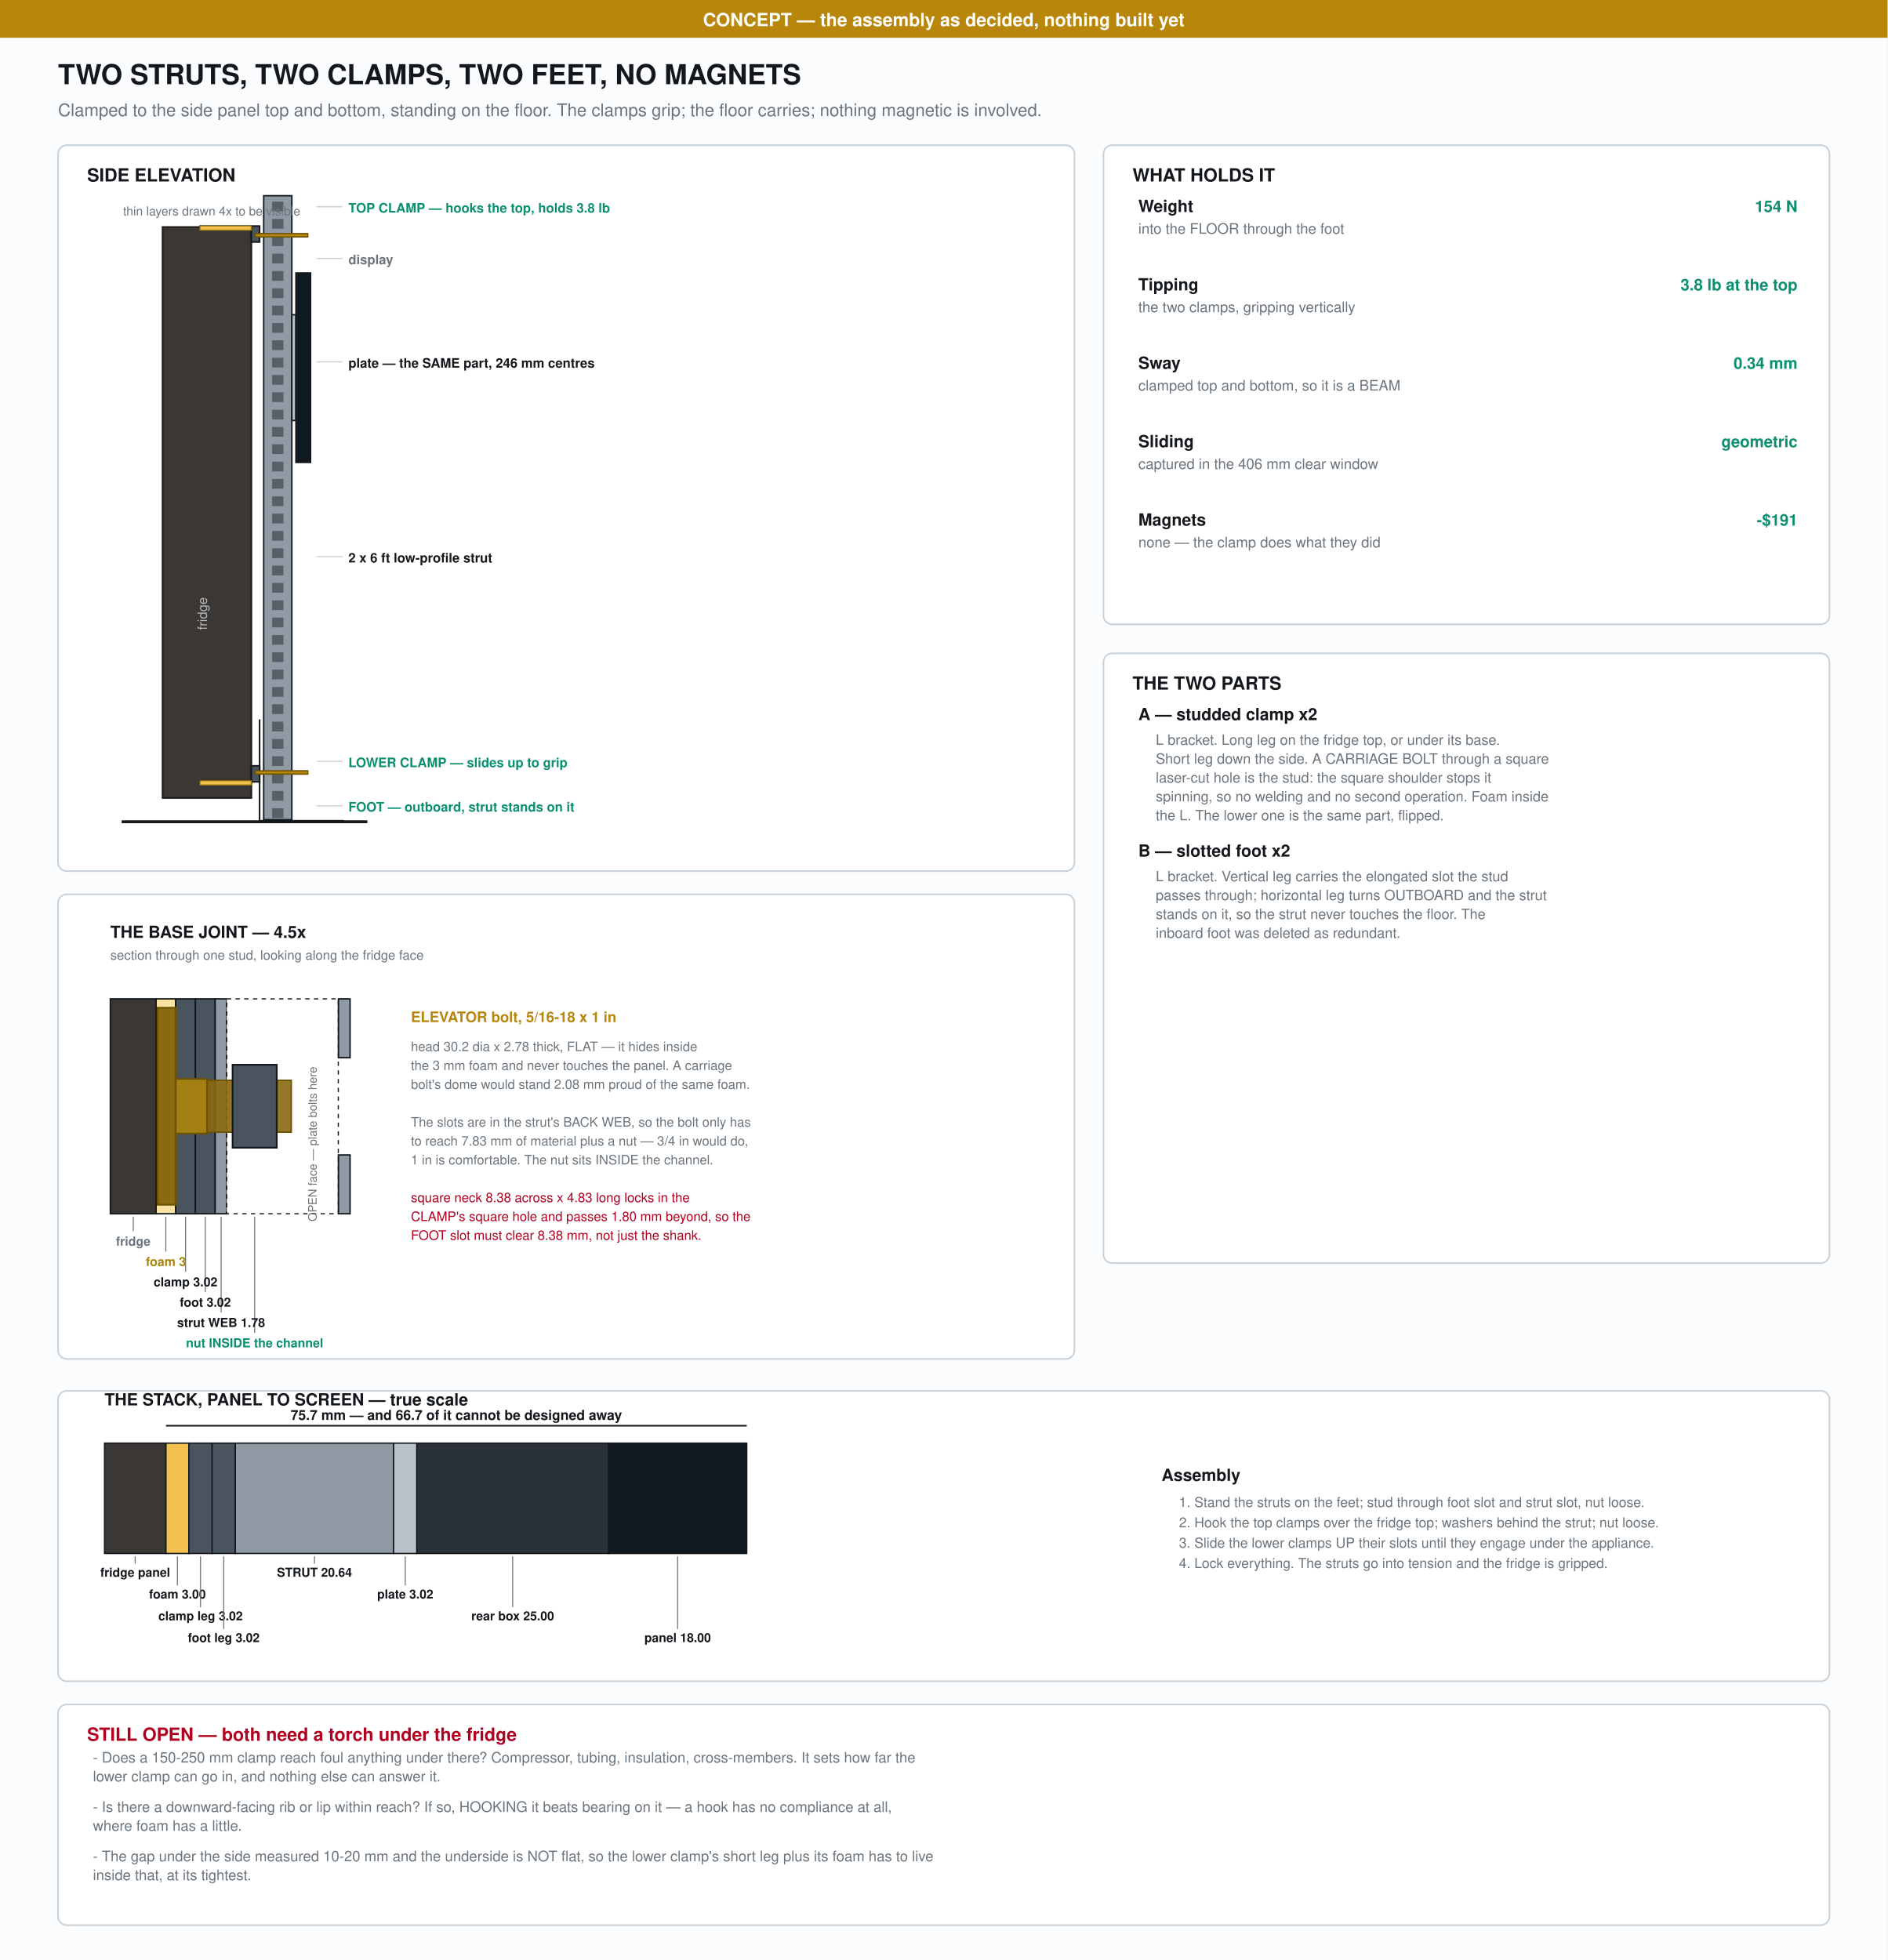
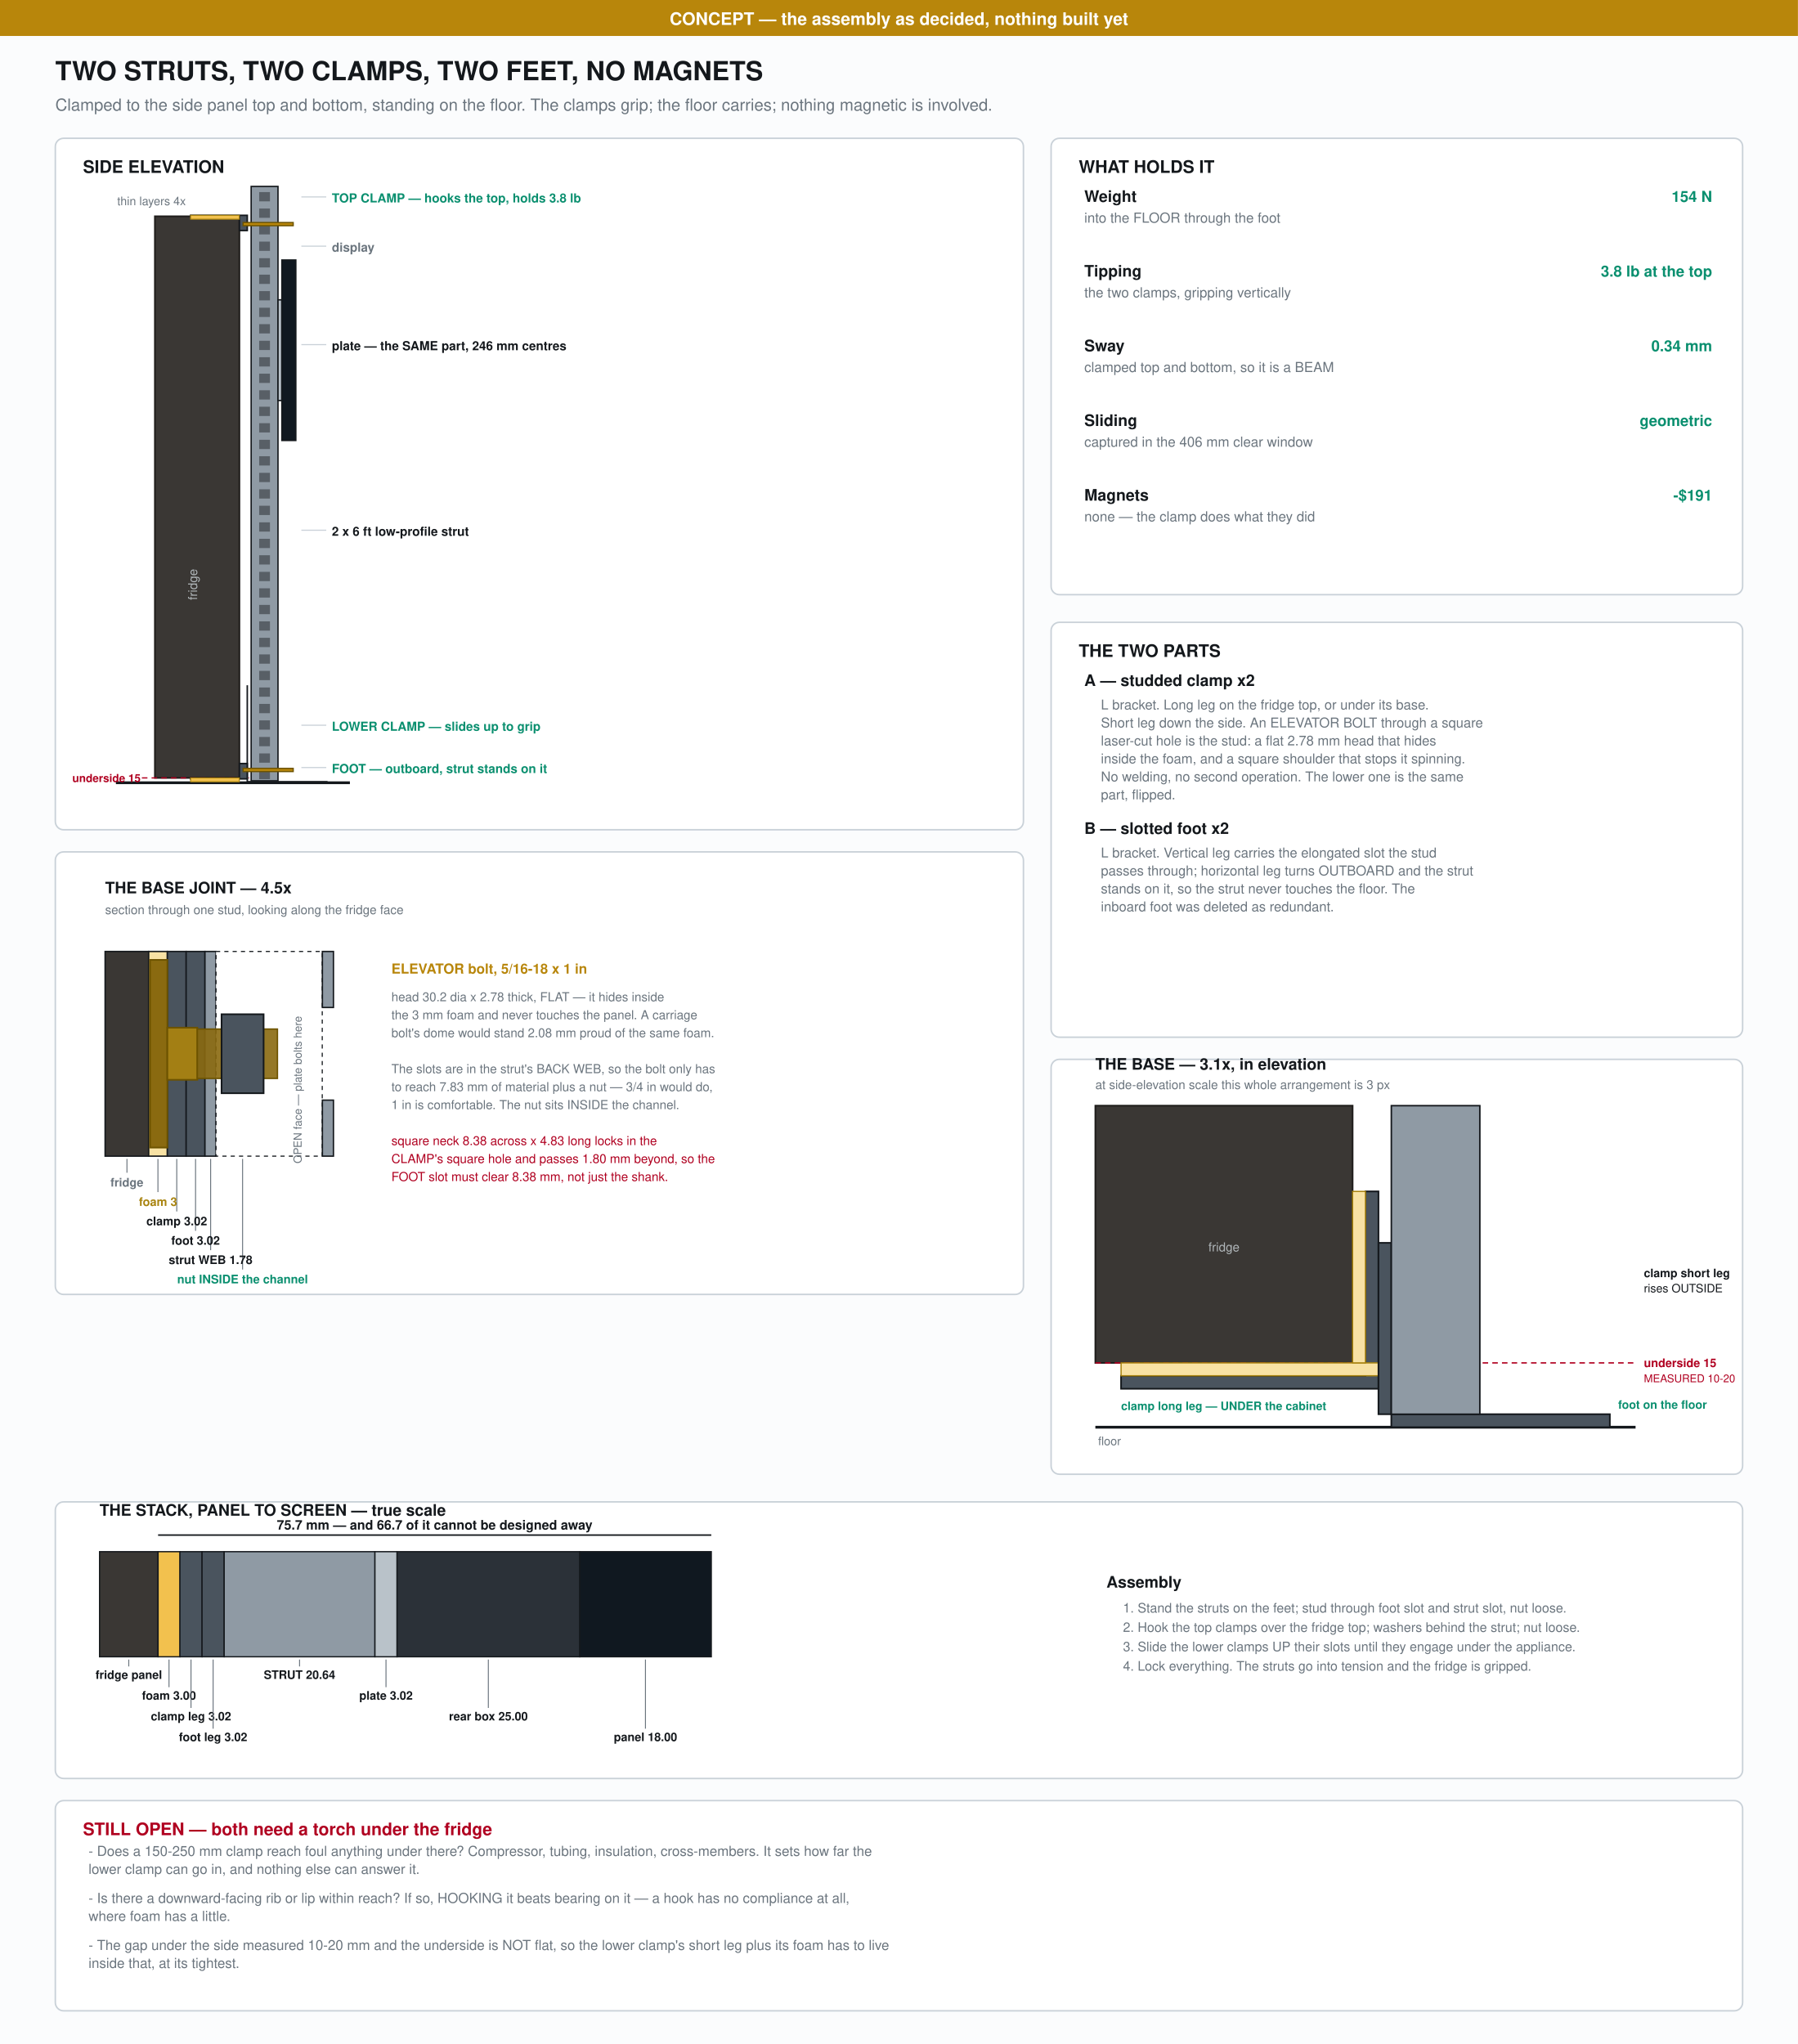
- <svg xmlns="http://www.w3.org/2000/svg" width="1300" height="1350" viewBox="0 0 1300 1350">
-   <rect width="1300" height="1350" fill="#fbfcfd" />
+ <svg xmlns="http://www.w3.org/2000/svg" width="1300" height="1478" viewBox="0 0 1300 1478">
+   <rect width="1300" height="1478" fill="#fbfcfd" />
  <rect width="1300" height="26" fill="#b8860b" />
  <text x="650.00" y="18.00" font-family="Helvetica,Arial,sans-serif" font-size="12.5" text-anchor="middle" fill="#fff" font-weight="bold">CONCEPT — the assembly as decided, nothing built yet</text>
  <text x="40.00" y="58.00" font-family="Helvetica,Arial,sans-serif" font-size="19" text-anchor="start" fill="#14181c" font-weight="bold">TWO STRUTS, TWO CLAMPS, TWO FEET, NO MAGNETS</text>
  <text x="40.00" y="80.00" font-family="Helvetica,Arial,sans-serif" font-size="12" text-anchor="start" fill="#6b757e" font-weight="normal">Clamped to the side panel top and bottom, standing on the floor. The clamps grip; the floor carries; nothing magnetic is involved.</text>
  <rect x="40.0" y="100.0" width="700.0" height="500.0" rx="6" fill="#fff" stroke="#c9d1d8" stroke-width="1.1" />
  <text x="60.00" y="125.00" font-family="Helvetica,Arial,sans-serif" font-size="12.5" text-anchor="start" fill="#14181c" font-weight="bold">SIDE ELEVATION</text>
  <line x1="83.8" y1="566.0" x2="253.0" y2="566.0" stroke="#14181c" stroke-width="2" />
-   <rect x="112.0" y="156.4" width="61.1" height="393.2" fill="#3a3734" stroke="#1f1d1b" stroke-width="1.2" />
+   <rect x="112.0" y="156.4" width="61.1" height="406.1" fill="#3a3734" stroke="#1f1d1b" stroke-width="1.2" />
+   <line x1="102.6" y1="562.5" x2="180.1" y2="562.5" stroke="#b00020" stroke-width="0.9" stroke-dasharray="4 3" />
+   <text x="101.66" y="565.48" font-family="Helvetica,Arial,sans-serif" font-size="8.0" text-anchor="end" fill="#b00020" font-weight="bold">underside 15</text>
  <text x="142.55" y="422.63" font-family="Helvetica,Arial,sans-serif" font-size="9" text-anchor="middle" fill="#b0b6b9" font-weight="normal" transform="rotate(-90.0 142.55 422.63)">fridge</text>
  <rect x="181.6" y="134.8" width="19.4" height="429.8" fill="#8f9aa4" stroke="#14181c" stroke-width="1" />
  <rect x="187.4" y="556.7" width="7.8" height="6.7" fill="#14181c" fill-opacity="0.45" />
  <rect x="187.4" y="544.8" width="7.8" height="6.7" fill="#14181c" fill-opacity="0.45" />
  <rect x="187.4" y="532.9" width="7.8" height="6.7" fill="#14181c" fill-opacity="0.45" />
  <rect x="187.4" y="520.9" width="7.8" height="6.7" fill="#14181c" fill-opacity="0.45" />
  <rect x="187.4" y="509.0" width="7.8" height="6.7" fill="#14181c" fill-opacity="0.45" />
  <rect x="187.4" y="497.1" width="7.8" height="6.7" fill="#14181c" fill-opacity="0.45" />
  <rect x="187.4" y="485.1" width="7.8" height="6.7" fill="#14181c" fill-opacity="0.45" />
  <rect x="187.4" y="473.2" width="7.8" height="6.7" fill="#14181c" fill-opacity="0.45" />
  <rect x="187.4" y="461.2" width="7.8" height="6.7" fill="#14181c" fill-opacity="0.45" />
  <rect x="187.4" y="449.3" width="7.8" height="6.7" fill="#14181c" fill-opacity="0.45" />
  <rect x="187.4" y="437.4" width="7.8" height="6.7" fill="#14181c" fill-opacity="0.45" />
  <rect x="187.4" y="425.4" width="7.8" height="6.7" fill="#14181c" fill-opacity="0.45" />
  <rect x="187.4" y="413.5" width="7.8" height="6.7" fill="#14181c" fill-opacity="0.45" />
  <rect x="187.4" y="401.5" width="7.8" height="6.7" fill="#14181c" fill-opacity="0.45" />
  <rect x="187.4" y="389.6" width="7.8" height="6.7" fill="#14181c" fill-opacity="0.45" />
  <rect x="187.4" y="377.7" width="7.8" height="6.7" fill="#14181c" fill-opacity="0.45" />
  <rect x="187.4" y="365.7" width="7.8" height="6.7" fill="#14181c" fill-opacity="0.45" />
  <rect x="187.4" y="353.8" width="7.8" height="6.7" fill="#14181c" fill-opacity="0.45" />
  <rect x="187.4" y="341.9" width="7.8" height="6.7" fill="#14181c" fill-opacity="0.45" />
  <rect x="187.4" y="329.9" width="7.8" height="6.7" fill="#14181c" fill-opacity="0.45" />
  <rect x="187.4" y="318.0" width="7.8" height="6.7" fill="#14181c" fill-opacity="0.45" />
  <rect x="187.4" y="306.0" width="7.8" height="6.7" fill="#14181c" fill-opacity="0.45" />
  <rect x="187.4" y="294.1" width="7.8" height="6.7" fill="#14181c" fill-opacity="0.45" />
  <rect x="187.4" y="282.2" width="7.8" height="6.7" fill="#14181c" fill-opacity="0.45" />
  <rect x="187.4" y="270.2" width="7.8" height="6.7" fill="#14181c" fill-opacity="0.45" />
  <rect x="187.4" y="258.3" width="7.8" height="6.7" fill="#14181c" fill-opacity="0.45" />
  <rect x="187.4" y="246.4" width="7.8" height="6.7" fill="#14181c" fill-opacity="0.45" />
  <rect x="187.4" y="234.4" width="7.8" height="6.7" fill="#14181c" fill-opacity="0.45" />
  <rect x="187.4" y="222.5" width="7.8" height="6.7" fill="#14181c" fill-opacity="0.45" />
  <rect x="187.4" y="210.5" width="7.8" height="6.7" fill="#14181c" fill-opacity="0.45" />
  <rect x="187.4" y="198.6" width="7.8" height="6.7" fill="#14181c" fill-opacity="0.45" />
  <rect x="187.4" y="186.7" width="7.8" height="6.7" fill="#14181c" fill-opacity="0.45" />
  <rect x="187.4" y="174.7" width="7.8" height="6.7" fill="#14181c" fill-opacity="0.45" />
  <rect x="187.4" y="162.8" width="7.8" height="6.7" fill="#14181c" fill-opacity="0.45" />
  <rect x="187.4" y="150.8" width="7.8" height="6.7" fill="#14181c" fill-opacity="0.45" />
  <rect x="187.4" y="138.9" width="7.8" height="6.7" fill="#14181c" fill-opacity="0.45" />
  <path d="M178.8 495.5 L178.8 565.3 L236.3 565.3 L236.3 566.0 L178.8 566.0 Z" fill="#4a545e" stroke="#14181c" stroke-width="1.1" />
  <path d="M173.1 156.4 L137.8 156.4 L137.8 155.7 L178.8 155.7 L178.8 166.7 L173.1 166.7 Z" fill="#4a545e" stroke="#14181c" stroke-width="1.1" />
  <rect x="137.8" y="155.7" width="35.2" height="2.8" fill="#f2c14e" stroke="#a8830f" stroke-width="0.7" />
  <rect x="175.8" y="160.9" width="36.2" height="2.3" fill="#b8860b" stroke="#6d5300" stroke-width="0.9" />
-   <path d="M173.1 537.8 L137.8 537.8 L137.8 538.5 L178.8 538.5 L178.8 527.5 L173.1 527.5 Z" fill="#4a545e" stroke="#14181c" stroke-width="1.1" />
-   <rect x="137.8" y="537.8" width="35.2" height="2.8" fill="#f2c14e" stroke="#a8830f" stroke-width="0.7" />
-   <rect x="175.8" y="530.9" width="36.2" height="2.3" fill="#b8860b" stroke="#6d5300" stroke-width="0.9" />
+   <path d="M173.1 562.5 L137.8 562.5 L137.8 563.2 L178.8 563.2 L178.8 552.1 L173.1 552.1 Z" fill="#4a545e" stroke="#14181c" stroke-width="1.1" />
+   <rect x="137.8" y="562.5" width="35.2" height="2.8" fill="#f2c14e" stroke="#a8830f" stroke-width="0.7" />
+   <rect x="175.8" y="555.6" width="36.2" height="2.3" fill="#b8860b" stroke="#6d5300" stroke-width="0.9" />
  <rect x="201.0" y="216.8" width="2.8" height="72.8" fill="#b9c2c9" stroke="#14181c" stroke-width="1" />
  <rect x="203.8" y="188.0" width="10.1" height="130.5" fill="#101820" stroke="#14181c" stroke-width="1" />
  <line x1="217.9" y1="142.4" x2="235.9" y2="142.4" stroke="#c9d1d8" stroke-width="0.8" />
  <line x1="217.9" y1="178.0" x2="235.9" y2="178.0" stroke="#c9d1d8" stroke-width="0.8" />
  <line x1="217.9" y1="249.2" x2="235.9" y2="249.2" stroke="#c9d1d8" stroke-width="0.8" />
  <line x1="217.9" y1="383.4" x2="235.9" y2="383.4" stroke="#c9d1d8" stroke-width="0.8" />
  <line x1="217.9" y1="524.4" x2="235.9" y2="524.4" stroke="#c9d1d8" stroke-width="0.8" />
  <line x1="217.9" y1="555.0" x2="235.9" y2="555.0" stroke="#c9d1d8" stroke-width="0.8" />
  <text x="239.95" y="146.38" font-family="Helvetica,Arial,sans-serif" font-size="9.0" text-anchor="start" fill="#0a8f6f" font-weight="bold">TOP CLAMP — hooks the top, holds 3.8 lb</text>
  <text x="239.95" y="181.98" font-family="Helvetica,Arial,sans-serif" font-size="9.0" text-anchor="start" fill="#6b757e" font-weight="bold">display</text>
  <text x="239.95" y="253.22" font-family="Helvetica,Arial,sans-serif" font-size="9.0" text-anchor="start" fill="#14181c" font-weight="bold">plate — the SAME part, 246 mm centres</text>
  <text x="239.95" y="387.40" font-family="Helvetica,Arial,sans-serif" font-size="9.0" text-anchor="start" fill="#14181c" font-weight="bold">2 x 6 ft low-profile strut</text>
  <text x="239.95" y="528.40" font-family="Helvetica,Arial,sans-serif" font-size="9.0" text-anchor="start" fill="#0a8f6f" font-weight="bold">LOWER CLAMP — slides up to grip</text>
  <text x="239.95" y="558.95" font-family="Helvetica,Arial,sans-serif" font-size="9.0" text-anchor="start" fill="#0a8f6f" font-weight="bold">FOOT — outboard, strut stands on it</text>
-   <text x="84.74" y="148.38" font-family="Helvetica,Arial,sans-serif" font-size="8.5" text-anchor="start" fill="#6b757e" font-weight="normal">thin layers drawn 4x to be visible</text>
+   <text x="84.74" y="148.38" font-family="Helvetica,Arial,sans-serif" font-size="8.5" text-anchor="start" fill="#6b757e" font-weight="normal">thin layers 4x</text>
  <rect x="760.0" y="100.0" width="500.0" height="330.0" rx="6" fill="#fff" stroke="#c9d1d8" stroke-width="1.1" />
  <text x="780.00" y="125.00" font-family="Helvetica,Arial,sans-serif" font-size="12.5" text-anchor="start" fill="#14181c" font-weight="bold">WHAT HOLDS IT</text>
  <text x="784.00" y="146.00" font-family="Helvetica,Arial,sans-serif" font-size="11.5" text-anchor="start" fill="#14181c" font-weight="bold">Weight</text>
  <text x="784.00" y="161.00" font-family="Helvetica,Arial,sans-serif" font-size="10" text-anchor="start" fill="#6b757e" font-weight="normal">into the FLOOR through the foot</text>
  <text x="1238.00" y="146.00" font-family="Helvetica,Arial,sans-serif" font-size="11" text-anchor="end" fill="#0a8f6f" font-weight="bold">154 N</text>
  <text x="784.00" y="200.00" font-family="Helvetica,Arial,sans-serif" font-size="11.5" text-anchor="start" fill="#14181c" font-weight="bold">Tipping</text>
  <text x="784.00" y="215.00" font-family="Helvetica,Arial,sans-serif" font-size="10" text-anchor="start" fill="#6b757e" font-weight="normal">the two clamps, gripping vertically</text>
  <text x="1238.00" y="200.00" font-family="Helvetica,Arial,sans-serif" font-size="11" text-anchor="end" fill="#0a8f6f" font-weight="bold">3.8 lb at the top</text>
  <text x="784.00" y="254.00" font-family="Helvetica,Arial,sans-serif" font-size="11.5" text-anchor="start" fill="#14181c" font-weight="bold">Sway</text>
  <text x="784.00" y="269.00" font-family="Helvetica,Arial,sans-serif" font-size="10" text-anchor="start" fill="#6b757e" font-weight="normal">clamped top and bottom, so it is a BEAM</text>
  <text x="1238.00" y="254.00" font-family="Helvetica,Arial,sans-serif" font-size="11" text-anchor="end" fill="#0a8f6f" font-weight="bold">0.34 mm</text>
  <text x="784.00" y="308.00" font-family="Helvetica,Arial,sans-serif" font-size="11.5" text-anchor="start" fill="#14181c" font-weight="bold">Sliding</text>
  <text x="784.00" y="323.00" font-family="Helvetica,Arial,sans-serif" font-size="10" text-anchor="start" fill="#6b757e" font-weight="normal">captured in the 406 mm clear window</text>
  <text x="1238.00" y="308.00" font-family="Helvetica,Arial,sans-serif" font-size="11" text-anchor="end" fill="#0a8f6f" font-weight="bold">geometric</text>
  <text x="784.00" y="362.00" font-family="Helvetica,Arial,sans-serif" font-size="11.5" text-anchor="start" fill="#14181c" font-weight="bold">Magnets</text>
  <text x="784.00" y="377.00" font-family="Helvetica,Arial,sans-serif" font-size="10" text-anchor="start" fill="#6b757e" font-weight="normal">none — the clamp does what they did</text>
  <text x="1238.00" y="362.00" font-family="Helvetica,Arial,sans-serif" font-size="11" text-anchor="end" fill="#0a8f6f" font-weight="bold">-$191</text>
-   <rect x="760.0" y="450.0" width="500.0" height="420.0" rx="6" fill="#fff" stroke="#c9d1d8" stroke-width="1.1" />
+   <rect x="760.0" y="450.0" width="500.0" height="300.0" rx="6" fill="#fff" stroke="#c9d1d8" stroke-width="1.1" />
  <text x="780.00" y="475.00" font-family="Helvetica,Arial,sans-serif" font-size="12.5" text-anchor="start" fill="#14181c" font-weight="bold">THE TWO PARTS</text>
+   <rect x="760.0" y="766.0" width="500.0" height="300.0" rx="6" fill="#fff" stroke="#c9d1d8" stroke-width="1.1" />
+   <text x="780.00" y="791.00" font-family="Helvetica,Arial,sans-serif" font-size="12.5" text-anchor="start" fill="#14181c" font-weight="bold" />
+   <text x="792.00" y="773.50" font-family="Helvetica,Arial,sans-serif" font-size="11.5" text-anchor="start" fill="#14181c" font-weight="bold">THE BASE — 3.1x, in elevation</text>
+   <text x="792.00" y="787.50" font-family="Helvetica,Arial,sans-serif" font-size="9" text-anchor="start" fill="#6b757e" font-weight="normal">at side-elevation scale this whole arrangement is 3 px</text>
+   <line x1="792.0" y1="1032.0" x2="1182.6" y2="1032.0" stroke="#14181c" stroke-width="2" />
+   <text x="794.00" y="1045.00" font-family="Helvetica,Arial,sans-serif" font-size="8.5" text-anchor="start" fill="#6b757e" font-weight="normal">floor</text>
+   <rect x="792.0" y="799.5" width="186.0" height="186.0" fill="#3a3734" stroke="#1f1d1b" stroke-width="1.2" />
+   <text x="885.00" y="904.90" font-family="Helvetica,Arial,sans-serif" font-size="9" text-anchor="middle" fill="#b0b6b9" font-weight="normal">fridge</text>
+   <line x1="792.0" y1="985.5" x2="1182.6" y2="985.5" stroke="#b00020" stroke-width="1" stroke-dasharray="4 3" />
+   <path d="M996.7 861.5 L996.7 1004.2 L810.6 1004.2 L810.6 994.8 L987.3 994.8 L987.3 861.5 Z" fill="#4a545e" stroke="#14181c" stroke-width="1.2" />
+   <rect x="810.6" y="985.5" width="186.1" height="9.3" fill="#f8e2a4" stroke="#a8830f" stroke-width="0.9" />
+   <rect x="978.0" y="861.5" width="9.3" height="124.0" fill="#f8e2a4" stroke="#a8830f" stroke-width="0.9" />
+   <path d="M996.7 898.7 L996.7 1022.6 L1164.0 1022.6 L1164.0 1032.0 L996.7 1032.0 L1006.0 1032.0 L1006.0 898.7 Z" fill="#4a545e" stroke="#14181c" stroke-width="1.2" />
+   <rect x="1006.0" y="799.5" width="64.0" height="223.1" fill="#8f9aa4" stroke="#14181c" stroke-width="1.1" />
+   <text x="1188.60" y="988.50" font-family="Helvetica,Arial,sans-serif" font-size="8.5" text-anchor="start" fill="#b00020" font-weight="bold">underside 15</text>
+   <text x="1188.60" y="999.50" font-family="Helvetica,Arial,sans-serif" font-size="7.8" text-anchor="start" fill="#b00020" font-weight="normal">MEASURED 10-20</text>
+   <text x="810.60" y="1019.60" font-family="Helvetica,Arial,sans-serif" font-size="8.4" text-anchor="start" fill="#0a8f6f" font-weight="bold">clamp long leg — UNDER the cabinet</text>
+   <text x="1188.60" y="923.50" font-family="Helvetica,Arial,sans-serif" font-size="8.4" text-anchor="start" fill="#14181c" font-weight="bold">clamp short leg</text>
+   <text x="1188.60" y="934.50" font-family="Helvetica,Arial,sans-serif" font-size="8.4" text-anchor="start" fill="#14181c" font-weight="normal">rises OUTSIDE</text>
+   <text x="1170.00" y="1018.63" font-family="Helvetica,Arial,sans-serif" font-size="8.4" text-anchor="start" fill="#0a8f6f" font-weight="bold">foot on the floor</text>
  <text x="784.00" y="496.00" font-family="Helvetica,Arial,sans-serif" font-size="11.5" text-anchor="start" fill="#14181c" font-weight="bold">A — studded clamp  x2</text>
  <text x="796.00" y="513.00" font-family="Helvetica,Arial,sans-serif" font-size="9.8" text-anchor="start" fill="#6b757e" font-weight="normal">L bracket. Long leg on the fridge top, or under its base.</text>
-   <text x="796.00" y="526.00" font-family="Helvetica,Arial,sans-serif" font-size="9.8" text-anchor="start" fill="#6b757e" font-weight="normal">Short leg down the side. A CARRIAGE BOLT through a square</text>
-   <text x="796.00" y="539.00" font-family="Helvetica,Arial,sans-serif" font-size="9.8" text-anchor="start" fill="#6b757e" font-weight="normal">laser-cut hole is the stud: the square shoulder stops it</text>
-   <text x="796.00" y="552.00" font-family="Helvetica,Arial,sans-serif" font-size="9.8" text-anchor="start" fill="#6b757e" font-weight="normal">spinning, so no welding and no second operation. Foam inside</text>
-   <text x="796.00" y="565.00" font-family="Helvetica,Arial,sans-serif" font-size="9.8" text-anchor="start" fill="#6b757e" font-weight="normal">the L. The lower one is the same part, flipped.</text>
-   <text x="784.00" y="590.00" font-family="Helvetica,Arial,sans-serif" font-size="11.5" text-anchor="start" fill="#14181c" font-weight="bold">B — slotted foot  x2</text>
-   <text x="796.00" y="607.00" font-family="Helvetica,Arial,sans-serif" font-size="9.8" text-anchor="start" fill="#6b757e" font-weight="normal">L bracket. Vertical leg carries the elongated slot the stud</text>
-   <text x="796.00" y="620.00" font-family="Helvetica,Arial,sans-serif" font-size="9.8" text-anchor="start" fill="#6b757e" font-weight="normal">passes through; horizontal leg turns OUTBOARD and the strut</text>
-   <text x="796.00" y="633.00" font-family="Helvetica,Arial,sans-serif" font-size="9.8" text-anchor="start" fill="#6b757e" font-weight="normal">stands on it, so the strut never touches the floor. The</text>
-   <text x="796.00" y="646.00" font-family="Helvetica,Arial,sans-serif" font-size="9.8" text-anchor="start" fill="#6b757e" font-weight="normal">inboard foot was deleted as redundant.</text>
+   <text x="796.00" y="526.00" font-family="Helvetica,Arial,sans-serif" font-size="9.8" text-anchor="start" fill="#6b757e" font-weight="normal">Short leg down the side. An ELEVATOR BOLT through a square</text>
+   <text x="796.00" y="539.00" font-family="Helvetica,Arial,sans-serif" font-size="9.8" text-anchor="start" fill="#6b757e" font-weight="normal">laser-cut hole is the stud: a flat 2.78 mm head that hides</text>
+   <text x="796.00" y="552.00" font-family="Helvetica,Arial,sans-serif" font-size="9.8" text-anchor="start" fill="#6b757e" font-weight="normal">inside the foam, and a square shoulder that stops it spinning.</text>
+   <text x="796.00" y="565.00" font-family="Helvetica,Arial,sans-serif" font-size="9.8" text-anchor="start" fill="#6b757e" font-weight="normal">No welding, no second operation. The lower one is the same</text>
+   <text x="796.00" y="578.00" font-family="Helvetica,Arial,sans-serif" font-size="9.8" text-anchor="start" fill="#6b757e" font-weight="normal">part, flipped.</text>
+   <text x="784.00" y="603.00" font-family="Helvetica,Arial,sans-serif" font-size="11.5" text-anchor="start" fill="#14181c" font-weight="bold">B — slotted foot  x2</text>
+   <text x="796.00" y="620.00" font-family="Helvetica,Arial,sans-serif" font-size="9.8" text-anchor="start" fill="#6b757e" font-weight="normal">L bracket. Vertical leg carries the elongated slot the stud</text>
+   <text x="796.00" y="633.00" font-family="Helvetica,Arial,sans-serif" font-size="9.8" text-anchor="start" fill="#6b757e" font-weight="normal">passes through; horizontal leg turns OUTBOARD and the strut</text>
+   <text x="796.00" y="646.00" font-family="Helvetica,Arial,sans-serif" font-size="9.8" text-anchor="start" fill="#6b757e" font-weight="normal">stands on it, so the strut never touches the floor. The</text>
+   <text x="796.00" y="659.00" font-family="Helvetica,Arial,sans-serif" font-size="9.8" text-anchor="start" fill="#6b757e" font-weight="normal">inboard foot was deleted as redundant.</text>
  <rect x="40.0" y="616.0" width="700.0" height="320.0" rx="6" fill="#fff" stroke="#c9d1d8" stroke-width="1.1" />
  <text x="60.00" y="641.00" font-family="Helvetica,Arial,sans-serif" font-size="12.5" text-anchor="start" fill="#14181c" font-weight="bold" />
  <text x="76.00" y="646.00" font-family="Helvetica,Arial,sans-serif" font-size="11.5" text-anchor="start" fill="#14181c" font-weight="bold">THE BASE JOINT — 4.5x</text>
  <text x="76.00" y="661.00" font-family="Helvetica,Arial,sans-serif" font-size="9" text-anchor="start" fill="#6b757e" font-weight="normal">section through one stud, looking along the fridge face</text>
  <rect x="76.0" y="688.0" width="31.5" height="148.0" fill="#3a3734" stroke="#14181c" stroke-width="1" />
  <rect x="107.5" y="688.0" width="13.5" height="148.0" fill="#f8e2a4" stroke="#14181c" stroke-width="1" />
  <rect x="121.0" y="688.0" width="13.6" height="148.0" fill="#4a545e" stroke="#14181c" stroke-width="1" />
  <rect x="134.6" y="688.0" width="13.6" height="148.0" fill="#4a545e" stroke="#14181c" stroke-width="1" />
  <rect x="148.2" y="688.0" width="8.0" height="148.0" fill="#8f9aa4" stroke="#14181c" stroke-width="1" />
  <rect x="156.2" y="688.0" width="76.8" height="148.0" fill="#fff" stroke="#14181c" stroke-width="0.8" stroke-dasharray="3 3" />
  <rect x="233.1" y="688.0" width="8.0" height="40.5" fill="#8f9aa4" stroke="#14181c" stroke-width="1" />
  <rect x="233.1" y="795.5" width="8.0" height="40.5" fill="#8f9aa4" stroke="#14181c" stroke-width="1" />
  <text x="218.06" y="788.00" font-family="Helvetica,Arial,sans-serif" font-size="8.0" text-anchor="middle" fill="#6b757e" font-weight="normal" transform="rotate(-90.0 218.06 788.00)">OPEN face — plate bolts here</text>
  <rect x="108.5" y="694.1" width="12.5" height="135.7" fill="#8a6a10" stroke="#6d5300" stroke-width="1.2" />
  <rect x="121.0" y="743.1" width="21.7" height="37.7" fill="#a37f14" stroke="#6d5300" stroke-width="1.2" />
  <rect x="142.7" y="744.1" width="57.9" height="35.7" fill="#8a6a10" fill-opacity="0.9" stroke="#6d5300" stroke-width="1" />
  <rect x="160.2" y="733.4" width="30.4" height="57.1" fill="#4a545e" stroke="#14181c" stroke-width="1.2" />
  <line x1="91.8" y1="838.0" x2="91.8" y2="848.0" stroke="#6b757e" stroke-width="0.7" />
  <line x1="114.2" y1="838.0" x2="114.2" y2="862.0" stroke="#6b757e" stroke-width="0.7" />
  <line x1="127.8" y1="838.0" x2="127.8" y2="876.0" stroke="#6b757e" stroke-width="0.7" />
  <line x1="141.4" y1="838.0" x2="141.4" y2="890.0" stroke="#6b757e" stroke-width="0.7" />
  <line x1="152.3" y1="838.0" x2="152.3" y2="904.0" stroke="#6b757e" stroke-width="0.7" />
  <line x1="175.4" y1="838.0" x2="175.4" y2="918.0" stroke="#6b757e" stroke-width="0.7" />
  <text x="91.75" y="858.00" font-family="Helvetica,Arial,sans-serif" font-size="8.6" text-anchor="middle" fill="#6b757e" font-weight="bold">fridge</text>
  <text x="114.25" y="872.00" font-family="Helvetica,Arial,sans-serif" font-size="8.6" text-anchor="middle" fill="#a8830f" font-weight="bold">foam 3</text>
  <text x="127.80" y="886.00" font-family="Helvetica,Arial,sans-serif" font-size="8.6" text-anchor="middle" fill="#14181c" font-weight="bold">clamp 3.02</text>
  <text x="141.40" y="900.00" font-family="Helvetica,Arial,sans-serif" font-size="8.6" text-anchor="middle" fill="#14181c" font-weight="bold">foot 3.02</text>
  <text x="152.25" y="914.00" font-family="Helvetica,Arial,sans-serif" font-size="8.6" text-anchor="middle" fill="#14181c" font-weight="bold">strut WEB 1.78</text>
  <text x="175.39" y="928.00" font-family="Helvetica,Arial,sans-serif" font-size="8.6" text-anchor="middle" fill="#0a8f6f" font-weight="bold">nut INSIDE the channel</text>
  <text x="283.00" y="704.00" font-family="Helvetica,Arial,sans-serif" font-size="10" text-anchor="start" fill="#b8860b" font-weight="bold">ELEVATOR bolt, 5/16-18 x 1 in</text>
  <text x="283.00" y="724.00" font-family="Helvetica,Arial,sans-serif" font-size="9" text-anchor="start" fill="#6b757e" font-weight="normal">head 30.2 dia x 2.78 thick, FLAT — it hides inside</text>
  <text x="283.00" y="737.00" font-family="Helvetica,Arial,sans-serif" font-size="9" text-anchor="start" fill="#6b757e" font-weight="normal">the 3 mm foam and never touches the panel. A carriage</text>
  <text x="283.00" y="750.00" font-family="Helvetica,Arial,sans-serif" font-size="9" text-anchor="start" fill="#6b757e" font-weight="normal">bolt's dome would stand 2.08 mm proud of the same foam.</text>
  <text x="283.00" y="763.00" font-family="Helvetica,Arial,sans-serif" font-size="9" text-anchor="start" fill="#6b757e" font-weight="normal" />
  <text x="283.00" y="776.00" font-family="Helvetica,Arial,sans-serif" font-size="9" text-anchor="start" fill="#6b757e" font-weight="normal">The slots are in the strut's BACK WEB, so the bolt only has</text>
  <text x="283.00" y="789.00" font-family="Helvetica,Arial,sans-serif" font-size="9" text-anchor="start" fill="#6b757e" font-weight="normal">to reach 7.83 mm of material plus a nut — 3/4 in would do,</text>
  <text x="283.00" y="802.00" font-family="Helvetica,Arial,sans-serif" font-size="9" text-anchor="start" fill="#6b757e" font-weight="normal">1 in is comfortable. The nut sits INSIDE the channel.</text>
  <text x="283.00" y="815.00" font-family="Helvetica,Arial,sans-serif" font-size="9" text-anchor="start" fill="#6b757e" font-weight="normal" />
  <text x="283.00" y="828.00" font-family="Helvetica,Arial,sans-serif" font-size="9" text-anchor="start" fill="#b00020" font-weight="normal">square neck 8.38 across x 4.83 long locks in the</text>
  <text x="283.00" y="841.00" font-family="Helvetica,Arial,sans-serif" font-size="9" text-anchor="start" fill="#b00020" font-weight="normal">CLAMP's square hole and passes 1.80 mm beyond, so the</text>
  <text x="283.00" y="854.00" font-family="Helvetica,Arial,sans-serif" font-size="9" text-anchor="start" fill="#b00020" font-weight="normal">FOOT slot must clear 8.38 mm, not just the shank.</text>
-   <rect x="40.0" y="958.0" width="1220.0" height="200.0" rx="6" fill="#fff" stroke="#c9d1d8" stroke-width="1.1" />
-   <text x="60.00" y="983.00" font-family="Helvetica,Arial,sans-serif" font-size="12.5" text-anchor="start" fill="#14181c" font-weight="bold" />
-   <text x="72.00" y="968.00" font-family="Helvetica,Arial,sans-serif" font-size="11.5" text-anchor="start" fill="#14181c" font-weight="bold">THE STACK, PANEL TO SCREEN — true scale</text>
-   <rect x="72.0" y="994.0" width="42.3" height="76" fill="#3a3734" stroke="#14181c" stroke-width="0.9" />
-   <line x1="93.1" y1="1072.0" x2="93.1" y2="1077.0" stroke="#6b757e" stroke-width="0.7" />
-   <text x="93.13" y="1086.00" font-family="Helvetica,Arial,sans-serif" font-size="8.5" text-anchor="middle" fill="#14181c" font-weight="bold">fridge panel</text>
-   <rect x="114.3" y="994.0" width="15.9" height="76" fill="#f2c14e" stroke="#14181c" stroke-width="0.9" />
-   <line x1="122.2" y1="1072.0" x2="122.2" y2="1092.0" stroke="#6b757e" stroke-width="0.7" />
-   <text x="122.19" y="1101.00" font-family="Helvetica,Arial,sans-serif" font-size="8.5" text-anchor="middle" fill="#14181c" font-weight="bold">foam 3.00</text>
-   <rect x="130.1" y="994.0" width="16.0" height="76" fill="#4a545e" stroke="#14181c" stroke-width="0.9" />
-   <line x1="138.1" y1="1072.0" x2="138.1" y2="1107.0" stroke="#6b757e" stroke-width="0.7" />
-   <text x="138.11" y="1116.00" font-family="Helvetica,Arial,sans-serif" font-size="8.5" text-anchor="middle" fill="#14181c" font-weight="bold">clamp leg 3.02</text>
-   <rect x="146.1" y="994.0" width="16.0" height="76" fill="#4a545e" stroke="#14181c" stroke-width="0.9" />
-   <line x1="154.1" y1="1072.0" x2="154.1" y2="1122.0" stroke="#6b757e" stroke-width="0.7" />
-   <text x="154.08" y="1131.00" font-family="Helvetica,Arial,sans-serif" font-size="8.5" text-anchor="middle" fill="#14181c" font-weight="bold">foot leg 3.02</text>
-   <rect x="162.1" y="994.0" width="109.0" height="76" fill="#8f9aa4" stroke="#14181c" stroke-width="0.9" />
-   <line x1="216.6" y1="1072.0" x2="216.6" y2="1077.0" stroke="#6b757e" stroke-width="0.7" />
-   <text x="216.58" y="1086.00" font-family="Helvetica,Arial,sans-serif" font-size="8.5" text-anchor="middle" fill="#14181c" font-weight="bold">STRUT 20.64</text>
-   <rect x="271.1" y="994.0" width="16.0" height="76" fill="#b9c2c9" stroke="#14181c" stroke-width="0.9" />
-   <line x1="279.1" y1="1072.0" x2="279.1" y2="1092.0" stroke="#6b757e" stroke-width="0.7" />
-   <text x="279.09" y="1101.00" font-family="Helvetica,Arial,sans-serif" font-size="8.5" text-anchor="middle" fill="#14181c" font-weight="bold">plate 3.02</text>
-   <rect x="287.1" y="994.0" width="132.1" height="76" fill="#2b3138" stroke="#14181c" stroke-width="0.9" />
-   <line x1="353.1" y1="1072.0" x2="353.1" y2="1107.0" stroke="#6b757e" stroke-width="0.7" />
-   <text x="353.12" y="1116.00" font-family="Helvetica,Arial,sans-serif" font-size="8.5" text-anchor="middle" fill="#14181c" font-weight="bold">rear box 25.00</text>
-   <rect x="419.2" y="994.0" width="95.1" height="76" fill="#101820" stroke="#14181c" stroke-width="0.9" />
-   <line x1="466.7" y1="1072.0" x2="466.7" y2="1122.0" stroke="#6b757e" stroke-width="0.7" />
-   <text x="466.72" y="1131.00" font-family="Helvetica,Arial,sans-serif" font-size="8.5" text-anchor="middle" fill="#14181c" font-weight="bold">panel 18.00</text>
-   <line x1="114.3" y1="982.0" x2="514.3" y2="982.0" stroke="#14181c" stroke-width="1.1" />
-   <text x="314.27" y="978.00" font-family="Helvetica,Arial,sans-serif" font-size="9.5" text-anchor="middle" fill="#14181c" font-weight="bold">75.7 mm — and 66.7 of it cannot be designed away</text>
-   <text x="800.00" y="1020.00" font-family="Helvetica,Arial,sans-serif" font-size="11.5" text-anchor="start" fill="#14181c" font-weight="bold">Assembly</text>
-   <text x="812.00" y="1038.00" font-family="Helvetica,Arial,sans-serif" font-size="9.5" text-anchor="start" fill="#6b757e" font-weight="normal">1. Stand the struts on the feet; stud through foot slot and strut slot, nut loose.</text>
-   <text x="812.00" y="1052.00" font-family="Helvetica,Arial,sans-serif" font-size="9.5" text-anchor="start" fill="#6b757e" font-weight="normal">2. Hook the top clamps over the fridge top; washers behind the strut; nut loose.</text>
-   <text x="812.00" y="1066.00" font-family="Helvetica,Arial,sans-serif" font-size="9.5" text-anchor="start" fill="#6b757e" font-weight="normal">3. Slide the lower clamps UP their slots until they engage under the appliance.</text>
-   <text x="812.00" y="1080.00" font-family="Helvetica,Arial,sans-serif" font-size="9.5" text-anchor="start" fill="#6b757e" font-weight="normal">4. Lock everything. The struts go into tension and the fridge is gripped.</text>
-   <rect x="40.0" y="1174.0" width="1220.0" height="152.0" rx="6" fill="#fff" stroke="#c9d1d8" stroke-width="1.1" />
-   <text x="60.00" y="1199.00" font-family="Helvetica,Arial,sans-serif" font-size="12.5" text-anchor="start" fill="#b00020" font-weight="bold">STILL OPEN — both need a torch under the fridge</text>
-   <text x="64.00" y="1214.00" font-family="Helvetica,Arial,sans-serif" font-size="10" text-anchor="start" fill="#6b757e" font-weight="normal">- Does a 150-250 mm clamp reach foul anything under there? Compressor, tubing, insulation, cross-members. It sets how far the</text>
-   <text x="64.00" y="1227.00" font-family="Helvetica,Arial,sans-serif" font-size="10" text-anchor="start" fill="#6b757e" font-weight="normal">  lower clamp can go in, and nothing else can answer it.</text>
-   <text x="64.00" y="1248.00" font-family="Helvetica,Arial,sans-serif" font-size="10" text-anchor="start" fill="#6b757e" font-weight="normal">- Is there a downward-facing rib or lip within reach? If so, HOOKING it beats bearing on it — a hook has no compliance at all,</text>
-   <text x="64.00" y="1261.00" font-family="Helvetica,Arial,sans-serif" font-size="10" text-anchor="start" fill="#6b757e" font-weight="normal">  where foam has a little.</text>
-   <text x="64.00" y="1282.00" font-family="Helvetica,Arial,sans-serif" font-size="10" text-anchor="start" fill="#6b757e" font-weight="normal">- The gap under the side measured 10-20 mm and the underside is NOT flat, so the lower clamp's short leg plus its foam has to live</text>
-   <text x="64.00" y="1295.00" font-family="Helvetica,Arial,sans-serif" font-size="10" text-anchor="start" fill="#6b757e" font-weight="normal">  inside that, at its tightest.</text>
+   <rect x="40.0" y="1086.0" width="1220.0" height="200.0" rx="6" fill="#fff" stroke="#c9d1d8" stroke-width="1.1" />
+   <text x="60.00" y="1111.00" font-family="Helvetica,Arial,sans-serif" font-size="12.5" text-anchor="start" fill="#14181c" font-weight="bold" />
+   <text x="72.00" y="1096.00" font-family="Helvetica,Arial,sans-serif" font-size="11.5" text-anchor="start" fill="#14181c" font-weight="bold">THE STACK, PANEL TO SCREEN — true scale</text>
+   <rect x="72.0" y="1122.0" width="42.3" height="76" fill="#3a3734" stroke="#14181c" stroke-width="0.9" />
+   <line x1="93.1" y1="1200.0" x2="93.1" y2="1205.0" stroke="#6b757e" stroke-width="0.7" />
+   <text x="93.13" y="1214.00" font-family="Helvetica,Arial,sans-serif" font-size="8.5" text-anchor="middle" fill="#14181c" font-weight="bold">fridge panel</text>
+   <rect x="114.3" y="1122.0" width="15.9" height="76" fill="#f2c14e" stroke="#14181c" stroke-width="0.9" />
+   <line x1="122.2" y1="1200.0" x2="122.2" y2="1220.0" stroke="#6b757e" stroke-width="0.7" />
+   <text x="122.19" y="1229.00" font-family="Helvetica,Arial,sans-serif" font-size="8.5" text-anchor="middle" fill="#14181c" font-weight="bold">foam 3.00</text>
+   <rect x="130.1" y="1122.0" width="16.0" height="76" fill="#4a545e" stroke="#14181c" stroke-width="0.9" />
+   <line x1="138.1" y1="1200.0" x2="138.1" y2="1235.0" stroke="#6b757e" stroke-width="0.7" />
+   <text x="138.11" y="1244.00" font-family="Helvetica,Arial,sans-serif" font-size="8.5" text-anchor="middle" fill="#14181c" font-weight="bold">clamp leg 3.02</text>
+   <rect x="146.1" y="1122.0" width="16.0" height="76" fill="#4a545e" stroke="#14181c" stroke-width="0.9" />
+   <line x1="154.1" y1="1200.0" x2="154.1" y2="1250.0" stroke="#6b757e" stroke-width="0.7" />
+   <text x="154.08" y="1259.00" font-family="Helvetica,Arial,sans-serif" font-size="8.5" text-anchor="middle" fill="#14181c" font-weight="bold">foot leg 3.02</text>
+   <rect x="162.1" y="1122.0" width="109.0" height="76" fill="#8f9aa4" stroke="#14181c" stroke-width="0.9" />
+   <line x1="216.6" y1="1200.0" x2="216.6" y2="1205.0" stroke="#6b757e" stroke-width="0.7" />
+   <text x="216.58" y="1214.00" font-family="Helvetica,Arial,sans-serif" font-size="8.5" text-anchor="middle" fill="#14181c" font-weight="bold">STRUT 20.64</text>
+   <rect x="271.1" y="1122.0" width="16.0" height="76" fill="#b9c2c9" stroke="#14181c" stroke-width="0.9" />
+   <line x1="279.1" y1="1200.0" x2="279.1" y2="1220.0" stroke="#6b757e" stroke-width="0.7" />
+   <text x="279.09" y="1229.00" font-family="Helvetica,Arial,sans-serif" font-size="8.5" text-anchor="middle" fill="#14181c" font-weight="bold">plate 3.02</text>
+   <rect x="287.1" y="1122.0" width="132.1" height="76" fill="#2b3138" stroke="#14181c" stroke-width="0.9" />
+   <line x1="353.1" y1="1200.0" x2="353.1" y2="1235.0" stroke="#6b757e" stroke-width="0.7" />
+   <text x="353.12" y="1244.00" font-family="Helvetica,Arial,sans-serif" font-size="8.5" text-anchor="middle" fill="#14181c" font-weight="bold">rear box 25.00</text>
+   <rect x="419.2" y="1122.0" width="95.1" height="76" fill="#101820" stroke="#14181c" stroke-width="0.9" />
+   <line x1="466.7" y1="1200.0" x2="466.7" y2="1250.0" stroke="#6b757e" stroke-width="0.7" />
+   <text x="466.72" y="1259.00" font-family="Helvetica,Arial,sans-serif" font-size="8.5" text-anchor="middle" fill="#14181c" font-weight="bold">panel 18.00</text>
+   <line x1="114.3" y1="1110.0" x2="514.3" y2="1110.0" stroke="#14181c" stroke-width="1.1" />
+   <text x="314.27" y="1106.00" font-family="Helvetica,Arial,sans-serif" font-size="9.5" text-anchor="middle" fill="#14181c" font-weight="bold">75.7 mm — and 66.7 of it cannot be designed away</text>
+   <text x="800.00" y="1148.00" font-family="Helvetica,Arial,sans-serif" font-size="11.5" text-anchor="start" fill="#14181c" font-weight="bold">Assembly</text>
+   <text x="812.00" y="1166.00" font-family="Helvetica,Arial,sans-serif" font-size="9.5" text-anchor="start" fill="#6b757e" font-weight="normal">1. Stand the struts on the feet; stud through foot slot and strut slot, nut loose.</text>
+   <text x="812.00" y="1180.00" font-family="Helvetica,Arial,sans-serif" font-size="9.5" text-anchor="start" fill="#6b757e" font-weight="normal">2. Hook the top clamps over the fridge top; washers behind the strut; nut loose.</text>
+   <text x="812.00" y="1194.00" font-family="Helvetica,Arial,sans-serif" font-size="9.5" text-anchor="start" fill="#6b757e" font-weight="normal">3. Slide the lower clamps UP their slots until they engage under the appliance.</text>
+   <text x="812.00" y="1208.00" font-family="Helvetica,Arial,sans-serif" font-size="9.5" text-anchor="start" fill="#6b757e" font-weight="normal">4. Lock everything. The struts go into tension and the fridge is gripped.</text>
+   <rect x="40.0" y="1302.0" width="1220.0" height="152.0" rx="6" fill="#fff" stroke="#c9d1d8" stroke-width="1.1" />
+   <text x="60.00" y="1327.00" font-family="Helvetica,Arial,sans-serif" font-size="12.5" text-anchor="start" fill="#b00020" font-weight="bold">STILL OPEN — both need a torch under the fridge</text>
+   <text x="64.00" y="1342.00" font-family="Helvetica,Arial,sans-serif" font-size="10" text-anchor="start" fill="#6b757e" font-weight="normal">- Does a 150-250 mm clamp reach foul anything under there? Compressor, tubing, insulation, cross-members. It sets how far the</text>
+   <text x="64.00" y="1355.00" font-family="Helvetica,Arial,sans-serif" font-size="10" text-anchor="start" fill="#6b757e" font-weight="normal">  lower clamp can go in, and nothing else can answer it.</text>
+   <text x="64.00" y="1376.00" font-family="Helvetica,Arial,sans-serif" font-size="10" text-anchor="start" fill="#6b757e" font-weight="normal">- Is there a downward-facing rib or lip within reach? If so, HOOKING it beats bearing on it — a hook has no compliance at all,</text>
+   <text x="64.00" y="1389.00" font-family="Helvetica,Arial,sans-serif" font-size="10" text-anchor="start" fill="#6b757e" font-weight="normal">  where foam has a little.</text>
+   <text x="64.00" y="1410.00" font-family="Helvetica,Arial,sans-serif" font-size="10" text-anchor="start" fill="#6b757e" font-weight="normal">- The gap under the side measured 10-20 mm and the underside is NOT flat, so the lower clamp's short leg plus its foam has to live</text>
+   <text x="64.00" y="1423.00" font-family="Helvetica,Arial,sans-serif" font-size="10" text-anchor="start" fill="#6b757e" font-weight="normal">  inside that, at its tightest.</text>
</svg>
